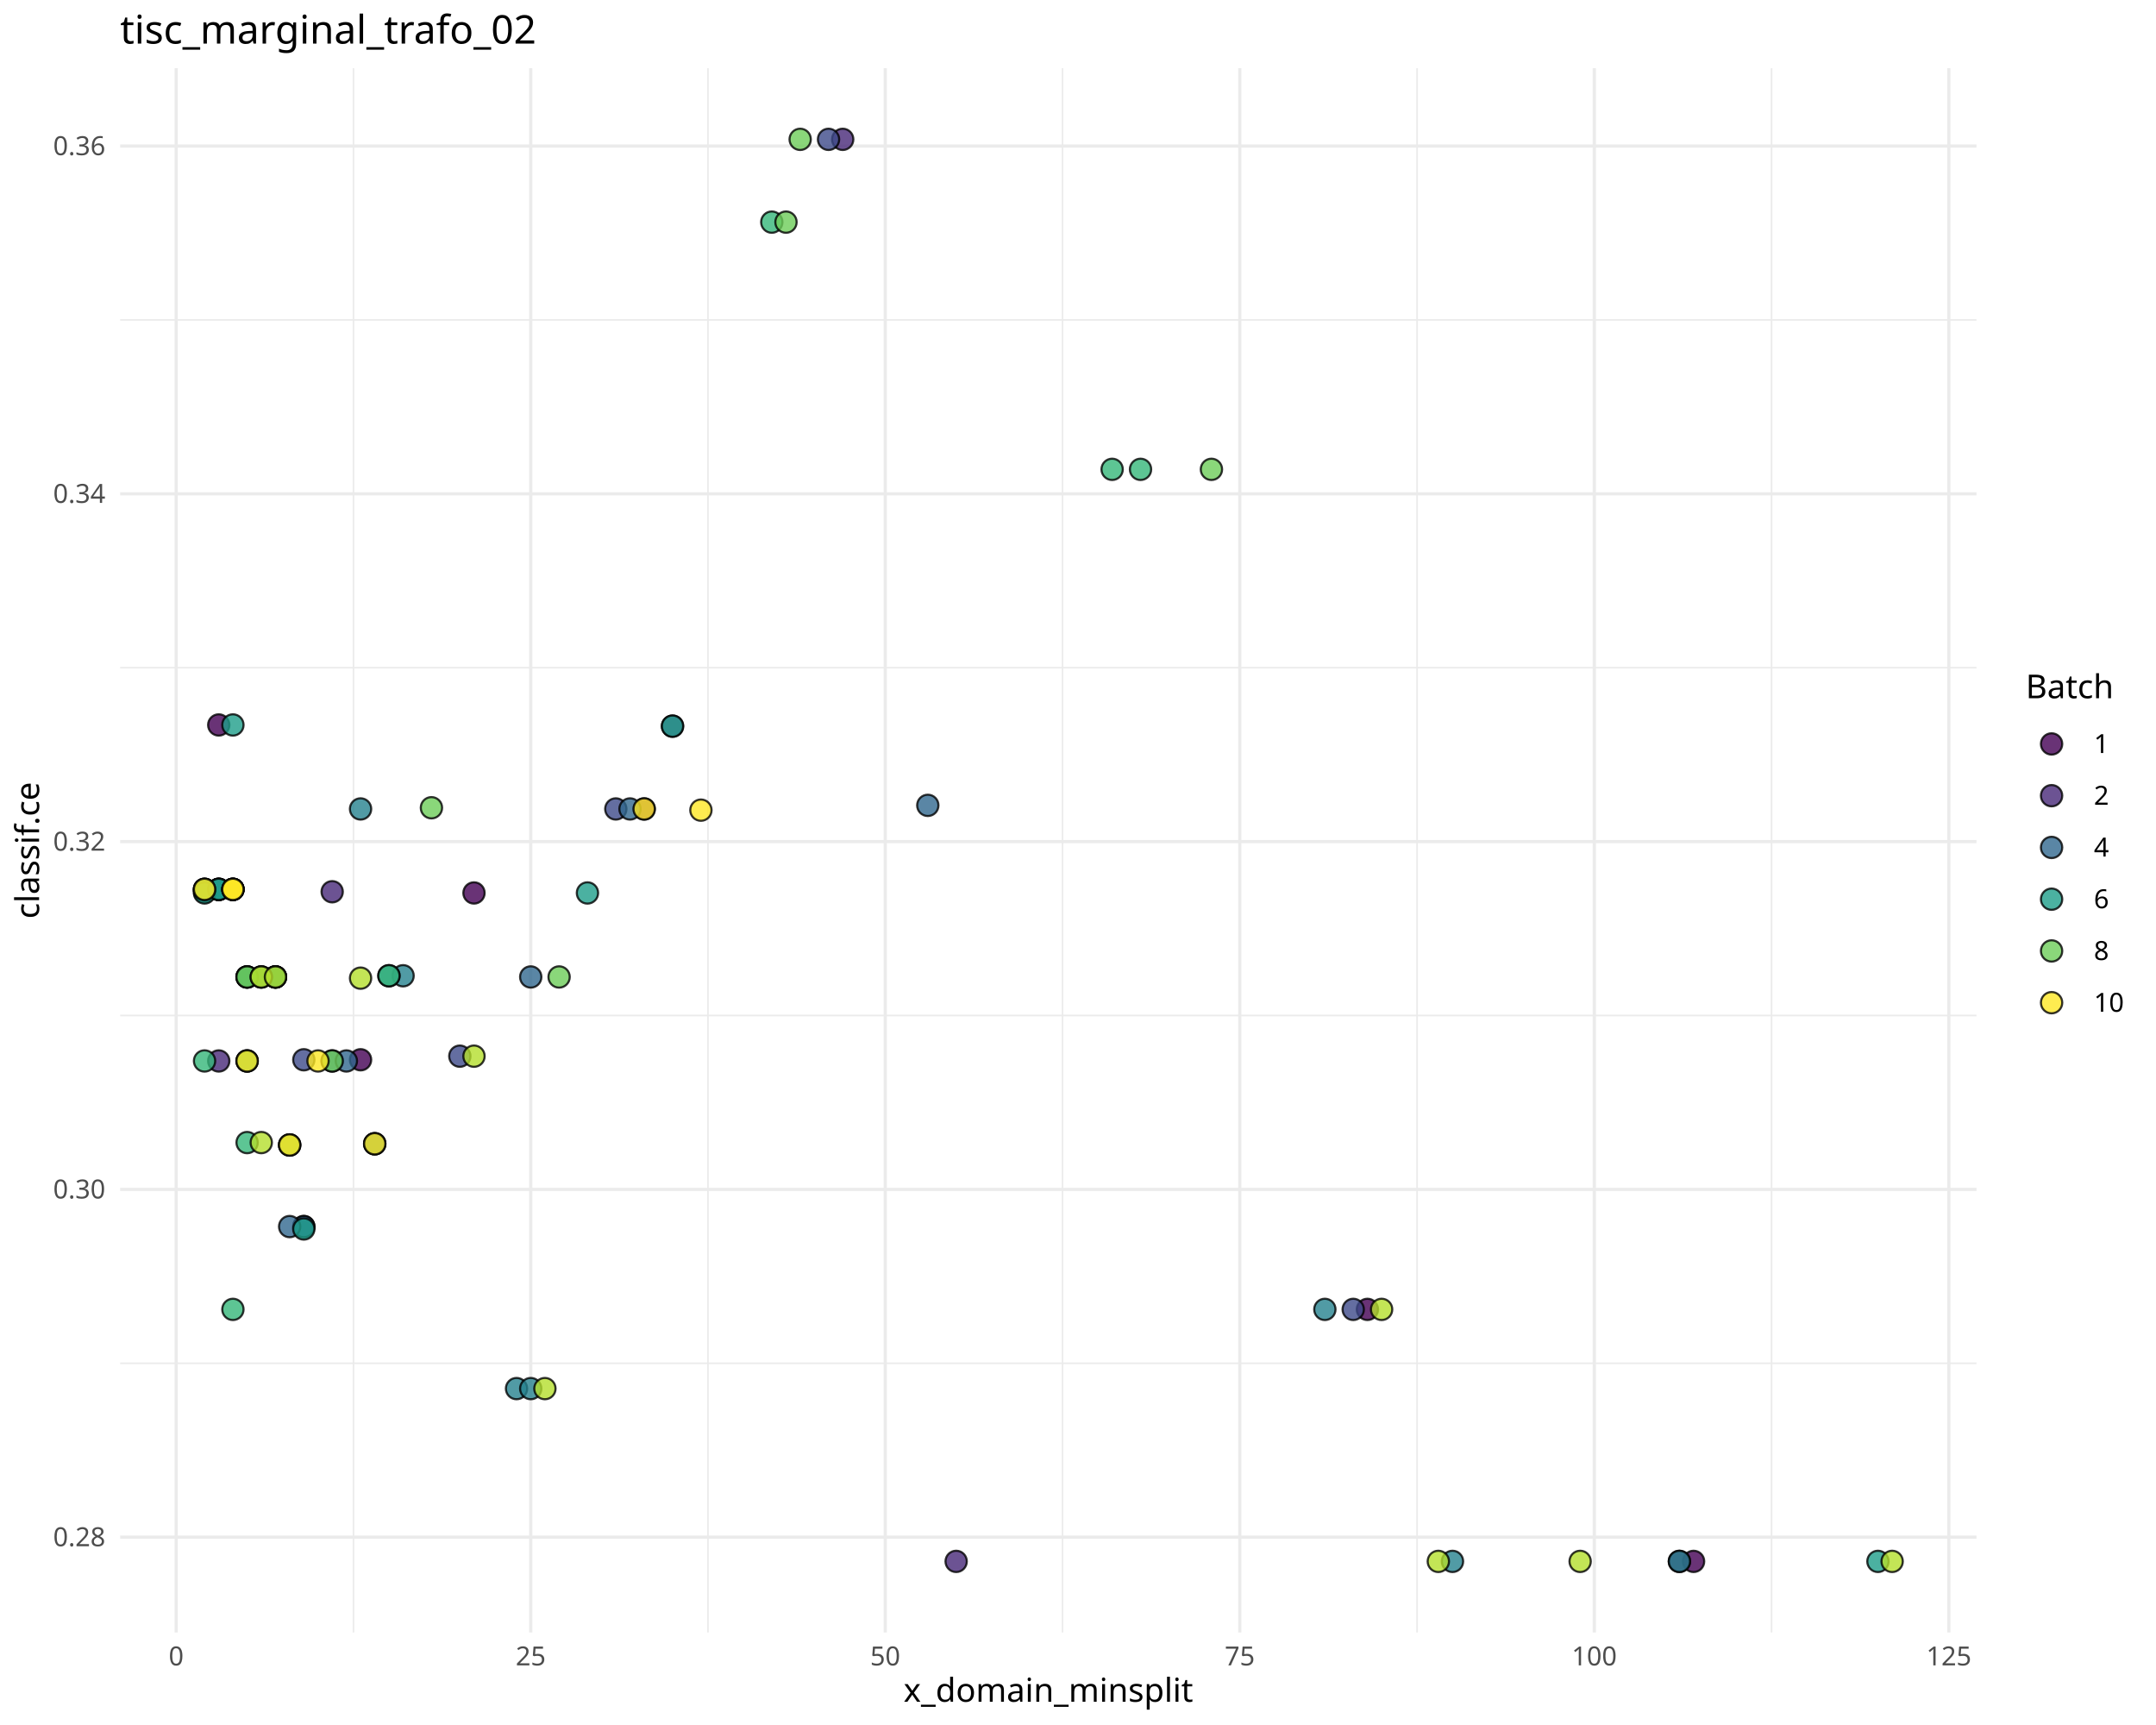
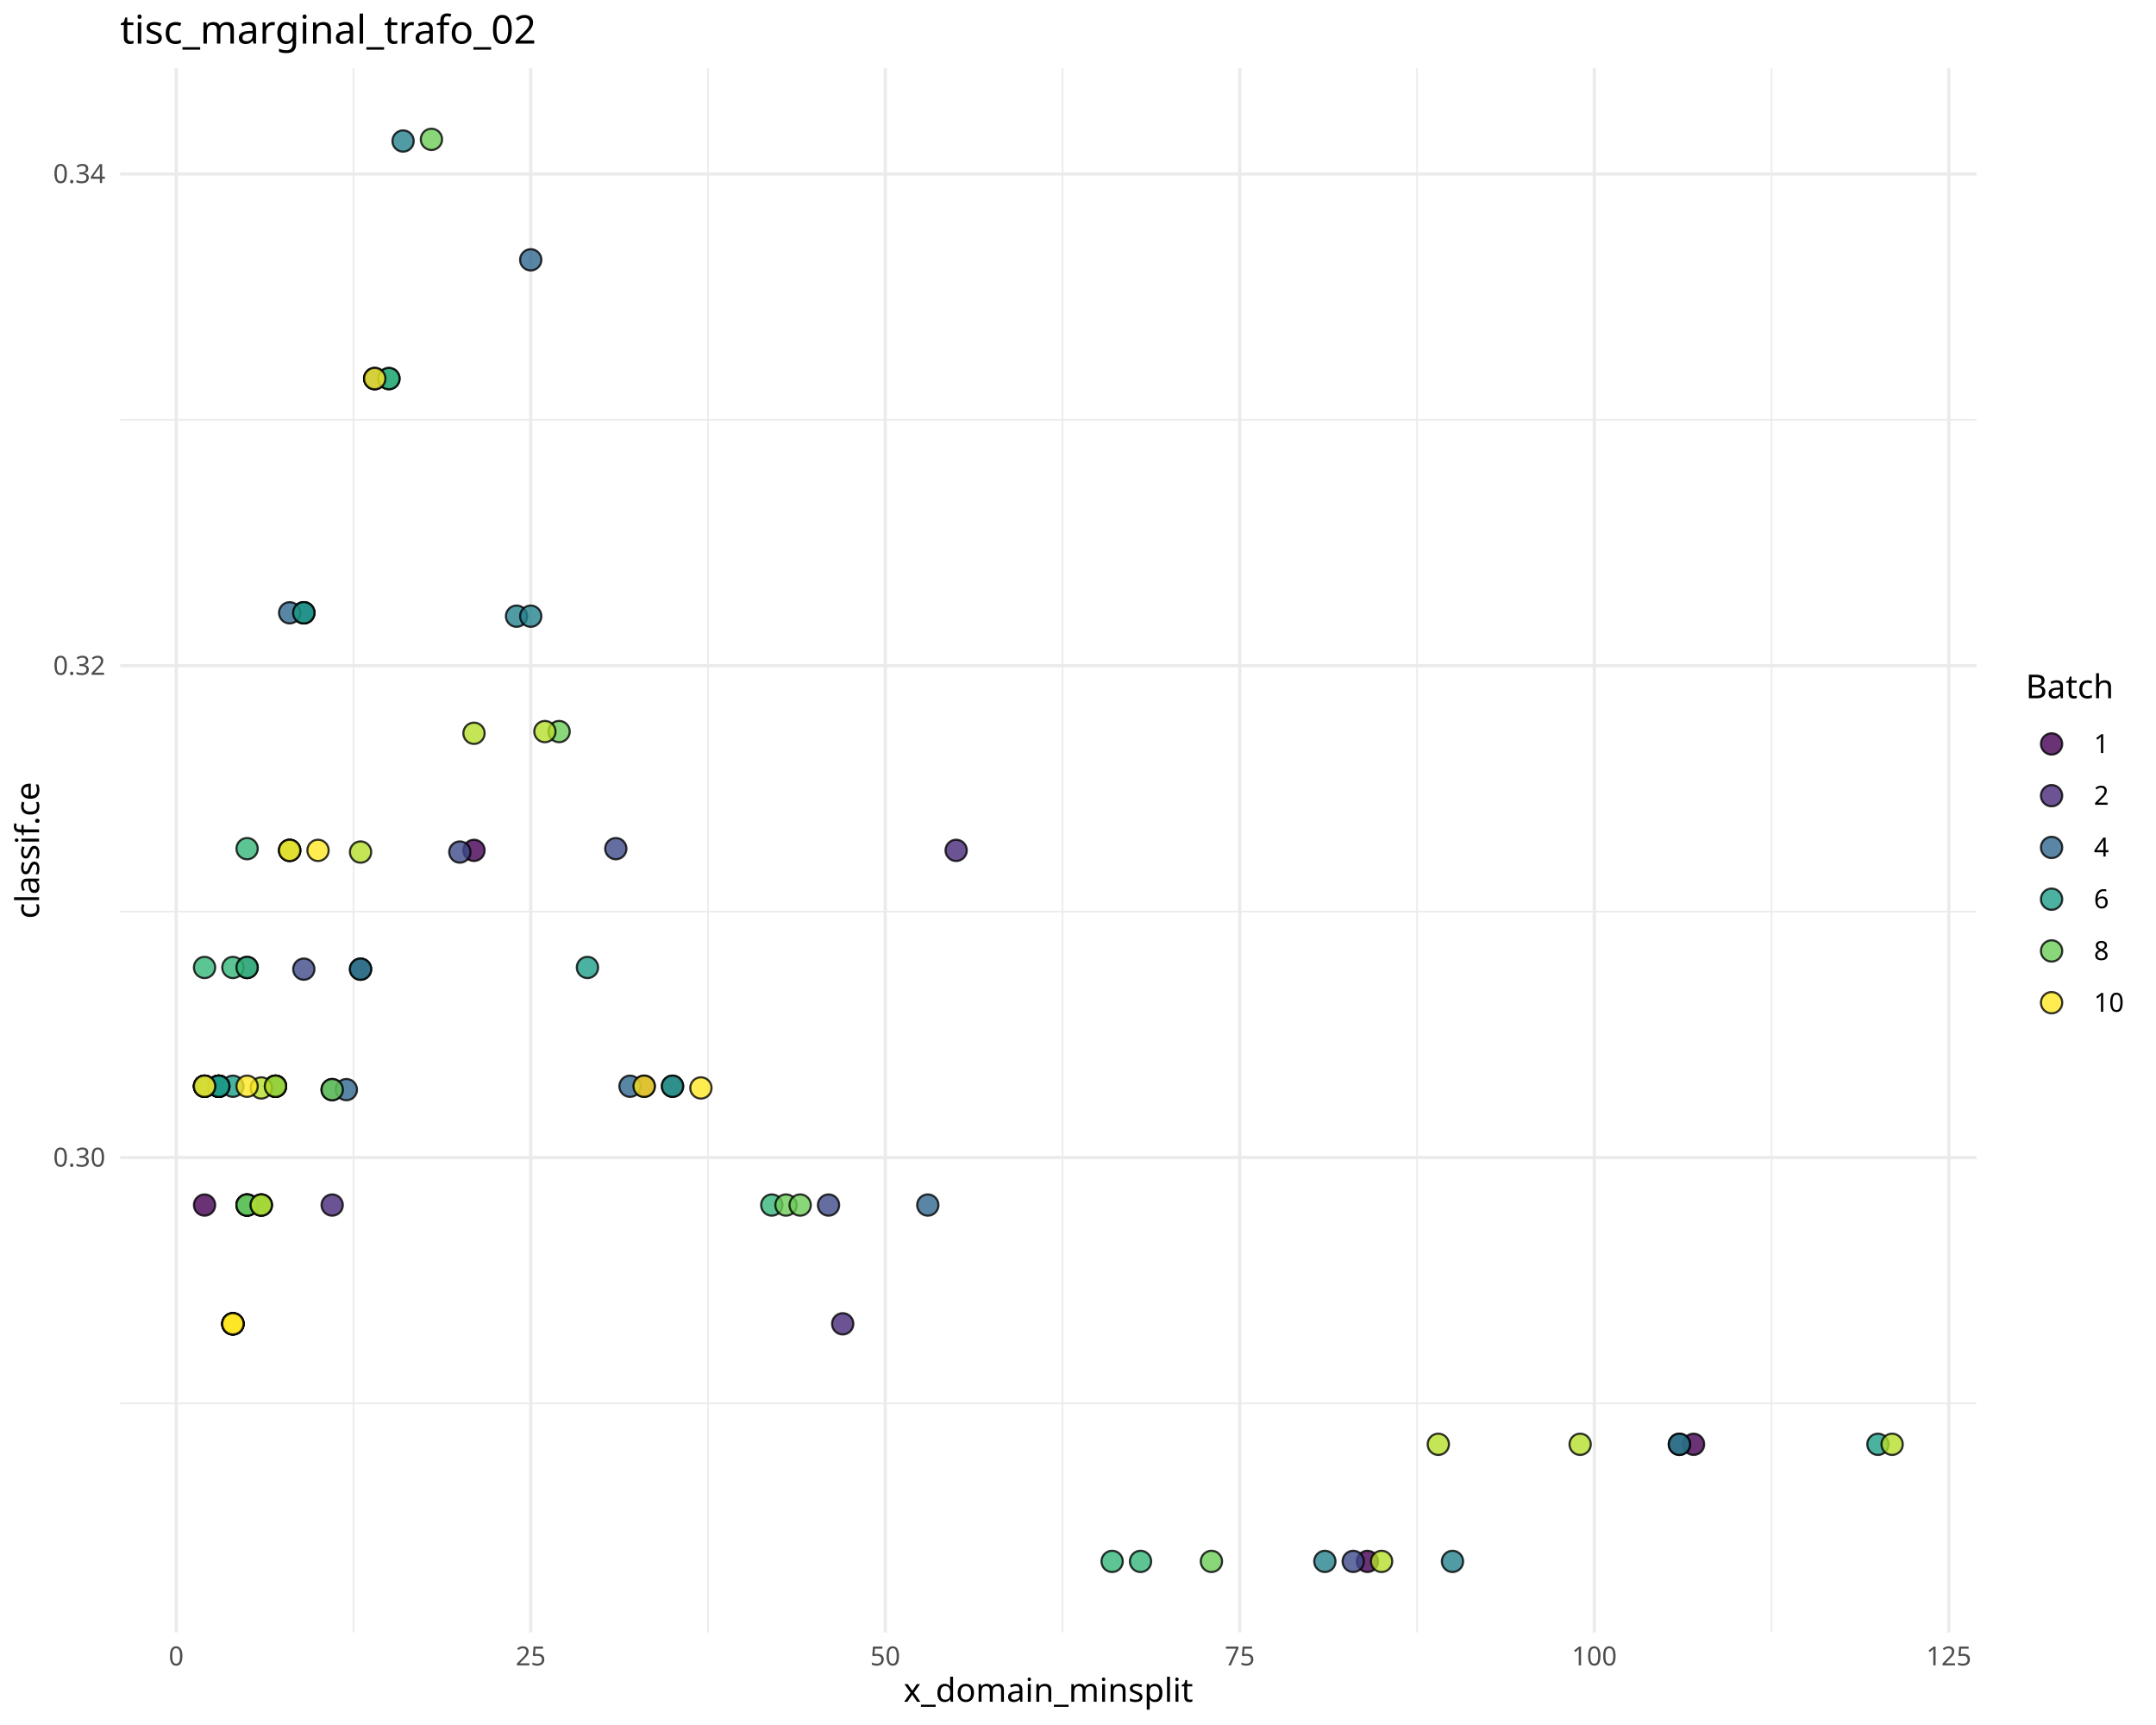
<svg xmlns="http://www.w3.org/2000/svg" class="svglite" data-engine-version="2.0" width="720.00pt" height="576.00pt" viewBox="0 0 720.00 576.00">
  <defs>
    <style type="text/css">
    .svglite line, .svglite polyline, .svglite polygon, .svglite path, .svglite rect, .svglite circle {
      fill: none;
      stroke: #000000;
      stroke-linecap: round;
      stroke-linejoin: round;
      stroke-miterlimit: 10.00;
    }
  </style>
  </defs>
  <rect width="100%" height="100%" style="stroke: none; fill: #FFFFFF;" />
  <defs>
    <clipPath id="cpMC4wMHw3MjAuMDB8MC4wMHw1NzYuMDA=">
      <rect x="0.00" y="0.00" width="720.00" height="576.00" />
    </clipPath>
  </defs>
  <g clip-path="url(#cpMC4wMHw3MjAuMDB8MC4wMHw1NzYuMDA=)">
</g>
  <defs>
    <clipPath id="cpNDAuMTN8NjYwLjA1fDIyLjc4fDU0NS4xMQ==">
      <rect x="40.13" y="22.78" width="619.92" height="522.33" />
    </clipPath>
  </defs>
  <g clip-path="url(#cpNDAuMTN8NjYwLjA1fDIyLjc4fDU0NS4xMQ==)">
-     <polyline points="40.13,455.21 660.05,455.21 " style="stroke-width: 0.53; stroke: #EBEBEB; stroke-linecap: butt;" />
-     <polyline points="40.13,339.09 660.05,339.09 " style="stroke-width: 0.53; stroke: #EBEBEB; stroke-linecap: butt;" />
-     <polyline points="40.13,222.96 660.05,222.96 " style="stroke-width: 0.53; stroke: #EBEBEB; stroke-linecap: butt;" />
-     <polyline points="40.13,106.83 660.05,106.83 " style="stroke-width: 0.53; stroke: #EBEBEB; stroke-linecap: butt;" />
+     <polyline points="40.13,468.62 660.05,468.62 " style="stroke-width: 0.53; stroke: #EBEBEB; stroke-linecap: butt;" />
+     <polyline points="40.13,304.40 660.05,304.40 " style="stroke-width: 0.53; stroke: #EBEBEB; stroke-linecap: butt;" />
+     <polyline points="40.13,140.19 660.05,140.19 " style="stroke-width: 0.53; stroke: #EBEBEB; stroke-linecap: butt;" />
    <polyline points="118.04,545.11 118.04,22.78 " style="stroke-width: 0.53; stroke: #EBEBEB; stroke-linecap: butt;" />
    <polyline points="236.43,545.11 236.43,22.78 " style="stroke-width: 0.53; stroke: #EBEBEB; stroke-linecap: butt;" />
    <polyline points="354.83,545.11 354.83,22.78 " style="stroke-width: 0.53; stroke: #EBEBEB; stroke-linecap: butt;" />
    <polyline points="473.23,545.11 473.23,22.78 " style="stroke-width: 0.53; stroke: #EBEBEB; stroke-linecap: butt;" />
    <polyline points="591.62,545.11 591.62,22.78 " style="stroke-width: 0.53; stroke: #EBEBEB; stroke-linecap: butt;" />
-     <polyline points="40.13,513.28 660.05,513.28 " style="stroke-width: 1.07; stroke: #EBEBEB; stroke-linecap: butt;" />
-     <polyline points="40.13,397.15 660.05,397.15 " style="stroke-width: 1.07; stroke: #EBEBEB; stroke-linecap: butt;" />
-     <polyline points="40.13,281.02 660.05,281.02 " style="stroke-width: 1.07; stroke: #EBEBEB; stroke-linecap: butt;" />
-     <polyline points="40.13,164.90 660.05,164.90 " style="stroke-width: 1.07; stroke: #EBEBEB; stroke-linecap: butt;" />
-     <polyline points="40.13,48.77 660.05,48.77 " style="stroke-width: 1.07; stroke: #EBEBEB; stroke-linecap: butt;" />
+     <polyline points="40.13,386.51 660.05,386.51 " style="stroke-width: 1.07; stroke: #EBEBEB; stroke-linecap: butt;" />
+     <polyline points="40.13,222.30 660.05,222.30 " style="stroke-width: 1.07; stroke: #EBEBEB; stroke-linecap: butt;" />
+     <polyline points="40.13,58.09 660.05,58.09 " style="stroke-width: 1.07; stroke: #EBEBEB; stroke-linecap: butt;" />
    <polyline points="58.84,545.11 58.84,22.78 " style="stroke-width: 1.07; stroke: #EBEBEB; stroke-linecap: butt;" />
    <polyline points="177.24,545.11 177.24,22.78 " style="stroke-width: 1.07; stroke: #EBEBEB; stroke-linecap: butt;" />
    <polyline points="295.63,545.11 295.63,22.78 " style="stroke-width: 1.07; stroke: #EBEBEB; stroke-linecap: butt;" />
    <polyline points="414.03,545.11 414.03,22.78 " style="stroke-width: 1.07; stroke: #EBEBEB; stroke-linecap: butt;" />
    <polyline points="532.42,545.11 532.42,22.78 " style="stroke-width: 1.07; stroke: #EBEBEB; stroke-linecap: butt;" />
    <polyline points="650.82,545.11 650.82,22.78 " style="stroke-width: 1.07; stroke: #EBEBEB; stroke-linecap: butt;" />
-     <circle cx="565.57" cy="521.37" r="3.56" style="stroke-width: 0.71; stroke: #000000; stroke-opacity: 0.80; fill: #440154; fill-opacity: 0.80;" />
-     <circle cx="120.41" cy="353.87" r="3.56" style="stroke-width: 0.71; stroke: #000000; stroke-opacity: 0.80; fill: #440154; fill-opacity: 0.80;" />
-     <circle cx="215.12" cy="270.12" r="3.56" style="stroke-width: 0.71; stroke: #000000; stroke-opacity: 0.80; fill: #440154; fill-opacity: 0.80;" />
-     <circle cx="158.29" cy="298.17" r="3.56" style="stroke-width: 0.71; stroke: #000000; stroke-opacity: 0.80; fill: #440154; fill-opacity: 0.80;" />
-     <circle cx="73.05" cy="242.07" r="3.56" style="stroke-width: 0.71; stroke: #000000; stroke-opacity: 0.80; fill: #440154; fill-opacity: 0.80;" />
-     <circle cx="456.65" cy="437.22" r="3.56" style="stroke-width: 0.71; stroke: #000000; stroke-opacity: 0.80; fill: #440154; fill-opacity: 0.80;" />
-     <circle cx="82.52" cy="326.22" r="3.56" style="stroke-width: 0.71; stroke: #000000; stroke-opacity: 0.80; fill: #440154; fill-opacity: 0.80;" />
-     <circle cx="68.31" cy="297.77" r="3.56" style="stroke-width: 0.71; stroke: #000000; stroke-opacity: 0.80; fill: #440154; fill-opacity: 0.80;" />
-     <circle cx="91.99" cy="326.22" r="3.56" style="stroke-width: 0.71; stroke: #000000; stroke-opacity: 0.80; fill: #440154; fill-opacity: 0.80;" />
-     <circle cx="560.84" cy="521.37" r="3.56" style="stroke-width: 0.71; stroke: #000000; stroke-opacity: 0.80; fill: #440154; fill-opacity: 0.80;" />
-     <circle cx="224.59" cy="242.47" r="3.56" style="stroke-width: 0.71; stroke: #000000; stroke-opacity: 0.80; fill: #482878; fill-opacity: 0.80;" />
-     <circle cx="319.31" cy="521.37" r="3.56" style="stroke-width: 0.71; stroke: #000000; stroke-opacity: 0.80; fill: #482878; fill-opacity: 0.80;" />
-     <circle cx="68.31" cy="296.97" r="3.56" style="stroke-width: 0.71; stroke: #000000; stroke-opacity: 0.80; fill: #482878; fill-opacity: 0.80;" />
-     <circle cx="125.14" cy="381.92" r="3.56" style="stroke-width: 0.71; stroke: #000000; stroke-opacity: 0.80; fill: #482878; fill-opacity: 0.80;" />
-     <circle cx="281.42" cy="46.53" r="3.56" style="stroke-width: 0.71; stroke: #000000; stroke-opacity: 0.80; fill: #482878; fill-opacity: 0.80;" />
-     <circle cx="77.78" cy="296.97" r="3.56" style="stroke-width: 0.71; stroke: #000000; stroke-opacity: 0.80; fill: #482878; fill-opacity: 0.80;" />
-     <circle cx="91.99" cy="326.22" r="3.56" style="stroke-width: 0.71; stroke: #000000; stroke-opacity: 0.80; fill: #482878; fill-opacity: 0.80;" />
-     <circle cx="82.52" cy="326.22" r="3.56" style="stroke-width: 0.71; stroke: #000000; stroke-opacity: 0.80; fill: #482878; fill-opacity: 0.80;" />
-     <circle cx="73.05" cy="354.27" r="3.56" style="stroke-width: 0.71; stroke: #000000; stroke-opacity: 0.80; fill: #482878; fill-opacity: 0.80;" />
-     <circle cx="110.93" cy="297.77" r="3.56" style="stroke-width: 0.71; stroke: #000000; stroke-opacity: 0.80; fill: #482878; fill-opacity: 0.80;" />
-     <circle cx="153.56" cy="352.67" r="3.56" style="stroke-width: 0.71; stroke: #000000; stroke-opacity: 0.80; fill: #3E4A89; fill-opacity: 0.80;" />
-     <circle cx="77.78" cy="296.97" r="3.56" style="stroke-width: 0.71; stroke: #000000; stroke-opacity: 0.80; fill: #3E4A89; fill-opacity: 0.80;" />
-     <circle cx="73.05" cy="296.97" r="3.56" style="stroke-width: 0.71; stroke: #000000; stroke-opacity: 0.80; fill: #3E4A89; fill-opacity: 0.80;" />
-     <circle cx="276.69" cy="46.53" r="3.56" style="stroke-width: 0.71; stroke: #000000; stroke-opacity: 0.80; fill: #3E4A89; fill-opacity: 0.80;" />
-     <circle cx="451.91" cy="437.22" r="3.56" style="stroke-width: 0.71; stroke: #000000; stroke-opacity: 0.80; fill: #3E4A89; fill-opacity: 0.80;" />
-     <circle cx="101.46" cy="353.87" r="3.56" style="stroke-width: 0.71; stroke: #000000; stroke-opacity: 0.80; fill: #3E4A89; fill-opacity: 0.80;" />
-     <circle cx="205.65" cy="270.12" r="3.56" style="stroke-width: 0.71; stroke: #000000; stroke-opacity: 0.80; fill: #3E4A89; fill-opacity: 0.80;" />
-     <circle cx="68.31" cy="296.97" r="3.56" style="stroke-width: 0.71; stroke: #000000; stroke-opacity: 0.80; fill: #3E4A89; fill-opacity: 0.80;" />
-     <circle cx="101.46" cy="409.57" r="3.56" style="stroke-width: 0.71; stroke: #000000; stroke-opacity: 0.80; fill: #3E4A89; fill-opacity: 0.80;" />
-     <circle cx="87.25" cy="326.22" r="3.56" style="stroke-width: 0.71; stroke: #000000; stroke-opacity: 0.80; fill: #3E4A89; fill-opacity: 0.80;" />
-     <circle cx="101.46" cy="409.57" r="3.56" style="stroke-width: 0.71; stroke: #000000; stroke-opacity: 0.80; fill: #31688E; fill-opacity: 0.80;" />
-     <circle cx="177.24" cy="326.22" r="3.56" style="stroke-width: 0.71; stroke: #000000; stroke-opacity: 0.80; fill: #31688E; fill-opacity: 0.80;" />
-     <circle cx="96.73" cy="409.57" r="3.56" style="stroke-width: 0.71; stroke: #000000; stroke-opacity: 0.80; fill: #31688E; fill-opacity: 0.80;" />
-     <circle cx="73.05" cy="296.97" r="3.56" style="stroke-width: 0.71; stroke: #000000; stroke-opacity: 0.80; fill: #31688E; fill-opacity: 0.80;" />
-     <circle cx="82.52" cy="354.27" r="3.56" style="stroke-width: 0.71; stroke: #000000; stroke-opacity: 0.80; fill: #31688E; fill-opacity: 0.80;" />
-     <circle cx="210.39" cy="270.12" r="3.56" style="stroke-width: 0.71; stroke: #000000; stroke-opacity: 0.80; fill: #31688E; fill-opacity: 0.80;" />
-     <circle cx="110.93" cy="354.27" r="3.56" style="stroke-width: 0.71; stroke: #000000; stroke-opacity: 0.80; fill: #31688E; fill-opacity: 0.80;" />
-     <circle cx="309.84" cy="268.92" r="3.56" style="stroke-width: 0.71; stroke: #000000; stroke-opacity: 0.80; fill: #31688E; fill-opacity: 0.80;" />
-     <circle cx="73.05" cy="296.97" r="3.56" style="stroke-width: 0.71; stroke: #000000; stroke-opacity: 0.80; fill: #31688E; fill-opacity: 0.80;" />
-     <circle cx="115.67" cy="354.27" r="3.56" style="stroke-width: 0.71; stroke: #000000; stroke-opacity: 0.80; fill: #31688E; fill-opacity: 0.80;" />
-     <circle cx="120.41" cy="270.12" r="3.56" style="stroke-width: 0.71; stroke: #000000; stroke-opacity: 0.80; fill: #26828E; fill-opacity: 0.80;" />
-     <circle cx="134.61" cy="325.82" r="3.56" style="stroke-width: 0.71; stroke: #000000; stroke-opacity: 0.80; fill: #26828E; fill-opacity: 0.80;" />
-     <circle cx="172.50" cy="463.67" r="3.56" style="stroke-width: 0.71; stroke: #000000; stroke-opacity: 0.80; fill: #26828E; fill-opacity: 0.80;" />
-     <circle cx="96.73" cy="382.32" r="3.56" style="stroke-width: 0.71; stroke: #000000; stroke-opacity: 0.80; fill: #26828E; fill-opacity: 0.80;" />
-     <circle cx="129.88" cy="325.82" r="3.56" style="stroke-width: 0.71; stroke: #000000; stroke-opacity: 0.80; fill: #26828E; fill-opacity: 0.80;" />
-     <circle cx="560.84" cy="521.37" r="3.56" style="stroke-width: 0.71; stroke: #000000; stroke-opacity: 0.80; fill: #26828E; fill-opacity: 0.80;" />
-     <circle cx="125.14" cy="381.92" r="3.56" style="stroke-width: 0.71; stroke: #000000; stroke-opacity: 0.80; fill: #26828E; fill-opacity: 0.80;" />
-     <circle cx="442.44" cy="437.22" r="3.56" style="stroke-width: 0.71; stroke: #000000; stroke-opacity: 0.80; fill: #26828E; fill-opacity: 0.80;" />
+     <circle cx="565.57" cy="482.27" r="3.56" style="stroke-width: 0.71; stroke: #000000; stroke-opacity: 0.80; fill: #440154; fill-opacity: 0.80;" />
+     <circle cx="120.41" cy="323.61" r="3.56" style="stroke-width: 0.71; stroke: #000000; stroke-opacity: 0.80; fill: #440154; fill-opacity: 0.80;" />
+     <circle cx="215.12" cy="362.71" r="3.56" style="stroke-width: 0.71; stroke: #000000; stroke-opacity: 0.80; fill: #440154; fill-opacity: 0.80;" />
+     <circle cx="158.29" cy="283.95" r="3.56" style="stroke-width: 0.71; stroke: #000000; stroke-opacity: 0.80; fill: #440154; fill-opacity: 0.80;" />
+     <circle cx="73.05" cy="362.71" r="3.56" style="stroke-width: 0.71; stroke: #000000; stroke-opacity: 0.80; fill: #440154; fill-opacity: 0.80;" />
+     <circle cx="456.65" cy="521.37" r="3.56" style="stroke-width: 0.71; stroke: #000000; stroke-opacity: 0.80; fill: #440154; fill-opacity: 0.80;" />
+     <circle cx="82.52" cy="402.38" r="3.56" style="stroke-width: 0.71; stroke: #000000; stroke-opacity: 0.80; fill: #440154; fill-opacity: 0.80;" />
+     <circle cx="68.31" cy="402.38" r="3.56" style="stroke-width: 0.71; stroke: #000000; stroke-opacity: 0.80; fill: #440154; fill-opacity: 0.80;" />
+     <circle cx="91.99" cy="362.71" r="3.56" style="stroke-width: 0.71; stroke: #000000; stroke-opacity: 0.80; fill: #440154; fill-opacity: 0.80;" />
+     <circle cx="560.84" cy="482.27" r="3.56" style="stroke-width: 0.71; stroke: #000000; stroke-opacity: 0.80; fill: #440154; fill-opacity: 0.80;" />
+     <circle cx="224.59" cy="362.71" r="3.56" style="stroke-width: 0.71; stroke: #000000; stroke-opacity: 0.80; fill: #482878; fill-opacity: 0.80;" />
+     <circle cx="319.31" cy="283.95" r="3.56" style="stroke-width: 0.71; stroke: #000000; stroke-opacity: 0.80; fill: #482878; fill-opacity: 0.80;" />
+     <circle cx="68.31" cy="362.71" r="3.56" style="stroke-width: 0.71; stroke: #000000; stroke-opacity: 0.80; fill: #482878; fill-opacity: 0.80;" />
+     <circle cx="125.14" cy="126.42" r="3.56" style="stroke-width: 0.71; stroke: #000000; stroke-opacity: 0.80; fill: #482878; fill-opacity: 0.80;" />
+     <circle cx="281.42" cy="442.04" r="3.56" style="stroke-width: 0.71; stroke: #000000; stroke-opacity: 0.80; fill: #482878; fill-opacity: 0.80;" />
+     <circle cx="77.78" cy="442.04" r="3.56" style="stroke-width: 0.71; stroke: #000000; stroke-opacity: 0.80; fill: #482878; fill-opacity: 0.80;" />
+     <circle cx="91.99" cy="362.71" r="3.56" style="stroke-width: 0.71; stroke: #000000; stroke-opacity: 0.80; fill: #482878; fill-opacity: 0.80;" />
+     <circle cx="82.52" cy="402.38" r="3.56" style="stroke-width: 0.71; stroke: #000000; stroke-opacity: 0.80; fill: #482878; fill-opacity: 0.80;" />
+     <circle cx="73.05" cy="362.71" r="3.56" style="stroke-width: 0.71; stroke: #000000; stroke-opacity: 0.80; fill: #482878; fill-opacity: 0.80;" />
+     <circle cx="110.93" cy="402.38" r="3.56" style="stroke-width: 0.71; stroke: #000000; stroke-opacity: 0.80; fill: #482878; fill-opacity: 0.80;" />
+     <circle cx="153.56" cy="284.51" r="3.56" style="stroke-width: 0.71; stroke: #000000; stroke-opacity: 0.80; fill: #3E4A89; fill-opacity: 0.80;" />
+     <circle cx="77.78" cy="442.04" r="3.56" style="stroke-width: 0.71; stroke: #000000; stroke-opacity: 0.80; fill: #3E4A89; fill-opacity: 0.80;" />
+     <circle cx="73.05" cy="362.71" r="3.56" style="stroke-width: 0.71; stroke: #000000; stroke-opacity: 0.80; fill: #3E4A89; fill-opacity: 0.80;" />
+     <circle cx="276.69" cy="402.38" r="3.56" style="stroke-width: 0.71; stroke: #000000; stroke-opacity: 0.80; fill: #3E4A89; fill-opacity: 0.80;" />
+     <circle cx="451.91" cy="521.37" r="3.56" style="stroke-width: 0.71; stroke: #000000; stroke-opacity: 0.80; fill: #3E4A89; fill-opacity: 0.80;" />
+     <circle cx="101.46" cy="323.61" r="3.56" style="stroke-width: 0.71; stroke: #000000; stroke-opacity: 0.80; fill: #3E4A89; fill-opacity: 0.80;" />
+     <circle cx="205.65" cy="283.38" r="3.56" style="stroke-width: 0.71; stroke: #000000; stroke-opacity: 0.80; fill: #3E4A89; fill-opacity: 0.80;" />
+     <circle cx="68.31" cy="362.71" r="3.56" style="stroke-width: 0.71; stroke: #000000; stroke-opacity: 0.80; fill: #3E4A89; fill-opacity: 0.80;" />
+     <circle cx="101.46" cy="204.62" r="3.56" style="stroke-width: 0.71; stroke: #000000; stroke-opacity: 0.80; fill: #3E4A89; fill-opacity: 0.80;" />
+     <circle cx="87.25" cy="402.38" r="3.56" style="stroke-width: 0.71; stroke: #000000; stroke-opacity: 0.80; fill: #3E4A89; fill-opacity: 0.80;" />
+     <circle cx="101.46" cy="204.62" r="3.56" style="stroke-width: 0.71; stroke: #000000; stroke-opacity: 0.80; fill: #31688E; fill-opacity: 0.80;" />
+     <circle cx="177.24" cy="86.76" r="3.56" style="stroke-width: 0.71; stroke: #000000; stroke-opacity: 0.80; fill: #31688E; fill-opacity: 0.80;" />
+     <circle cx="96.73" cy="204.62" r="3.56" style="stroke-width: 0.71; stroke: #000000; stroke-opacity: 0.80; fill: #31688E; fill-opacity: 0.80;" />
+     <circle cx="73.05" cy="362.71" r="3.56" style="stroke-width: 0.71; stroke: #000000; stroke-opacity: 0.80; fill: #31688E; fill-opacity: 0.80;" />
+     <circle cx="82.52" cy="323.05" r="3.56" style="stroke-width: 0.71; stroke: #000000; stroke-opacity: 0.80; fill: #31688E; fill-opacity: 0.80;" />
+     <circle cx="210.39" cy="362.71" r="3.56" style="stroke-width: 0.71; stroke: #000000; stroke-opacity: 0.80; fill: #31688E; fill-opacity: 0.80;" />
+     <circle cx="110.93" cy="363.84" r="3.56" style="stroke-width: 0.71; stroke: #000000; stroke-opacity: 0.80; fill: #31688E; fill-opacity: 0.80;" />
+     <circle cx="309.84" cy="402.38" r="3.56" style="stroke-width: 0.71; stroke: #000000; stroke-opacity: 0.80; fill: #31688E; fill-opacity: 0.80;" />
+     <circle cx="73.05" cy="362.71" r="3.56" style="stroke-width: 0.71; stroke: #000000; stroke-opacity: 0.80; fill: #31688E; fill-opacity: 0.80;" />
+     <circle cx="115.67" cy="363.84" r="3.56" style="stroke-width: 0.71; stroke: #000000; stroke-opacity: 0.80; fill: #31688E; fill-opacity: 0.80;" />
+     <circle cx="120.41" cy="323.61" r="3.56" style="stroke-width: 0.71; stroke: #000000; stroke-opacity: 0.80; fill: #26828E; fill-opacity: 0.80;" />
+     <circle cx="134.61" cy="47.09" r="3.56" style="stroke-width: 0.71; stroke: #000000; stroke-opacity: 0.80; fill: #26828E; fill-opacity: 0.80;" />
+     <circle cx="172.50" cy="205.75" r="3.56" style="stroke-width: 0.71; stroke: #000000; stroke-opacity: 0.80; fill: #26828E; fill-opacity: 0.80;" />
+     <circle cx="96.73" cy="283.95" r="3.56" style="stroke-width: 0.71; stroke: #000000; stroke-opacity: 0.80; fill: #26828E; fill-opacity: 0.80;" />
+     <circle cx="129.88" cy="126.42" r="3.56" style="stroke-width: 0.71; stroke: #000000; stroke-opacity: 0.80; fill: #26828E; fill-opacity: 0.80;" />
+     <circle cx="560.84" cy="482.27" r="3.56" style="stroke-width: 0.71; stroke: #000000; stroke-opacity: 0.80; fill: #26828E; fill-opacity: 0.80;" />
+     <circle cx="125.14" cy="126.42" r="3.56" style="stroke-width: 0.71; stroke: #000000; stroke-opacity: 0.80; fill: #26828E; fill-opacity: 0.80;" />
+     <circle cx="442.44" cy="521.37" r="3.56" style="stroke-width: 0.71; stroke: #000000; stroke-opacity: 0.80; fill: #26828E; fill-opacity: 0.80;" />
    <circle cx="485.06" cy="521.37" r="3.56" style="stroke-width: 0.71; stroke: #000000; stroke-opacity: 0.80; fill: #26828E; fill-opacity: 0.80;" />
-     <circle cx="177.24" cy="463.67" r="3.56" style="stroke-width: 0.71; stroke: #000000; stroke-opacity: 0.80; fill: #26828E; fill-opacity: 0.80;" />
-     <circle cx="196.18" cy="298.17" r="3.56" style="stroke-width: 0.71; stroke: #000000; stroke-opacity: 0.80; fill: #1F9E89; fill-opacity: 0.80;" />
-     <circle cx="91.99" cy="326.22" r="3.56" style="stroke-width: 0.71; stroke: #000000; stroke-opacity: 0.80; fill: #1F9E89; fill-opacity: 0.80;" />
-     <circle cx="91.99" cy="326.22" r="3.56" style="stroke-width: 0.71; stroke: #000000; stroke-opacity: 0.80; fill: #1F9E89; fill-opacity: 0.80;" />
-     <circle cx="77.78" cy="242.07" r="3.56" style="stroke-width: 0.71; stroke: #000000; stroke-opacity: 0.80; fill: #1F9E89; fill-opacity: 0.80;" />
-     <circle cx="101.46" cy="410.37" r="3.56" style="stroke-width: 0.71; stroke: #000000; stroke-opacity: 0.80; fill: #1F9E89; fill-opacity: 0.80;" />
-     <circle cx="627.14" cy="521.37" r="3.56" style="stroke-width: 0.71; stroke: #000000; stroke-opacity: 0.80; fill: #1F9E89; fill-opacity: 0.80;" />
-     <circle cx="73.05" cy="296.97" r="3.56" style="stroke-width: 0.71; stroke: #000000; stroke-opacity: 0.80; fill: #1F9E89; fill-opacity: 0.80;" />
-     <circle cx="68.31" cy="298.17" r="3.56" style="stroke-width: 0.71; stroke: #000000; stroke-opacity: 0.80; fill: #1F9E89; fill-opacity: 0.80;" />
-     <circle cx="73.05" cy="296.97" r="3.56" style="stroke-width: 0.71; stroke: #000000; stroke-opacity: 0.80; fill: #1F9E89; fill-opacity: 0.80;" />
-     <circle cx="224.59" cy="242.47" r="3.56" style="stroke-width: 0.71; stroke: #000000; stroke-opacity: 0.80; fill: #1F9E89; fill-opacity: 0.80;" />
-     <circle cx="68.31" cy="296.97" r="3.56" style="stroke-width: 0.71; stroke: #000000; stroke-opacity: 0.80; fill: #35B779; fill-opacity: 0.80;" />
-     <circle cx="77.78" cy="437.22" r="3.56" style="stroke-width: 0.71; stroke: #000000; stroke-opacity: 0.80; fill: #35B779; fill-opacity: 0.80;" />
-     <circle cx="371.40" cy="156.72" r="3.56" style="stroke-width: 0.71; stroke: #000000; stroke-opacity: 0.80; fill: #35B779; fill-opacity: 0.80;" />
-     <circle cx="82.52" cy="326.22" r="3.56" style="stroke-width: 0.71; stroke: #000000; stroke-opacity: 0.80; fill: #35B779; fill-opacity: 0.80;" />
-     <circle cx="82.52" cy="381.52" r="3.56" style="stroke-width: 0.71; stroke: #000000; stroke-opacity: 0.80; fill: #35B779; fill-opacity: 0.80;" />
-     <circle cx="68.31" cy="354.27" r="3.56" style="stroke-width: 0.71; stroke: #000000; stroke-opacity: 0.80; fill: #35B779; fill-opacity: 0.80;" />
-     <circle cx="82.52" cy="354.27" r="3.56" style="stroke-width: 0.71; stroke: #000000; stroke-opacity: 0.80; fill: #35B779; fill-opacity: 0.80;" />
-     <circle cx="257.74" cy="74.17" r="3.56" style="stroke-width: 0.71; stroke: #000000; stroke-opacity: 0.80; fill: #35B779; fill-opacity: 0.80;" />
-     <circle cx="380.88" cy="156.72" r="3.56" style="stroke-width: 0.71; stroke: #000000; stroke-opacity: 0.80; fill: #35B779; fill-opacity: 0.80;" />
-     <circle cx="129.88" cy="325.82" r="3.56" style="stroke-width: 0.71; stroke: #000000; stroke-opacity: 0.80; fill: #35B779; fill-opacity: 0.80;" />
-     <circle cx="96.73" cy="382.32" r="3.56" style="stroke-width: 0.71; stroke: #000000; stroke-opacity: 0.80; fill: #6DCD59; fill-opacity: 0.80;" />
-     <circle cx="144.08" cy="269.72" r="3.56" style="stroke-width: 0.71; stroke: #000000; stroke-opacity: 0.80; fill: #6DCD59; fill-opacity: 0.80;" />
-     <circle cx="262.48" cy="74.17" r="3.56" style="stroke-width: 0.71; stroke: #000000; stroke-opacity: 0.80; fill: #6DCD59; fill-opacity: 0.80;" />
-     <circle cx="82.52" cy="326.22" r="3.56" style="stroke-width: 0.71; stroke: #000000; stroke-opacity: 0.80; fill: #6DCD59; fill-opacity: 0.80;" />
-     <circle cx="110.93" cy="354.27" r="3.56" style="stroke-width: 0.71; stroke: #000000; stroke-opacity: 0.80; fill: #6DCD59; fill-opacity: 0.80;" />
-     <circle cx="87.25" cy="326.22" r="3.56" style="stroke-width: 0.71; stroke: #000000; stroke-opacity: 0.80; fill: #6DCD59; fill-opacity: 0.80;" />
-     <circle cx="186.71" cy="326.22" r="3.56" style="stroke-width: 0.71; stroke: #000000; stroke-opacity: 0.80; fill: #6DCD59; fill-opacity: 0.80;" />
-     <circle cx="77.78" cy="296.97" r="3.56" style="stroke-width: 0.71; stroke: #000000; stroke-opacity: 0.80; fill: #6DCD59; fill-opacity: 0.80;" />
-     <circle cx="404.56" cy="156.72" r="3.56" style="stroke-width: 0.71; stroke: #000000; stroke-opacity: 0.80; fill: #6DCD59; fill-opacity: 0.80;" />
-     <circle cx="267.22" cy="46.53" r="3.56" style="stroke-width: 0.71; stroke: #000000; stroke-opacity: 0.80; fill: #6DCD59; fill-opacity: 0.80;" />
-     <circle cx="87.25" cy="326.22" r="3.56" style="stroke-width: 0.71; stroke: #000000; stroke-opacity: 0.80; fill: #B4DE2C; fill-opacity: 0.80;" />
-     <circle cx="158.29" cy="352.67" r="3.56" style="stroke-width: 0.71; stroke: #000000; stroke-opacity: 0.80; fill: #B4DE2C; fill-opacity: 0.80;" />
-     <circle cx="480.33" cy="521.37" r="3.56" style="stroke-width: 0.71; stroke: #000000; stroke-opacity: 0.80; fill: #B4DE2C; fill-opacity: 0.80;" />
-     <circle cx="461.39" cy="437.22" r="3.56" style="stroke-width: 0.71; stroke: #000000; stroke-opacity: 0.80; fill: #B4DE2C; fill-opacity: 0.80;" />
-     <circle cx="87.25" cy="381.52" r="3.56" style="stroke-width: 0.71; stroke: #000000; stroke-opacity: 0.80; fill: #B4DE2C; fill-opacity: 0.80;" />
-     <circle cx="91.99" cy="326.22" r="3.56" style="stroke-width: 0.71; stroke: #000000; stroke-opacity: 0.80; fill: #B4DE2C; fill-opacity: 0.80;" />
-     <circle cx="631.88" cy="521.37" r="3.56" style="stroke-width: 0.71; stroke: #000000; stroke-opacity: 0.80; fill: #B4DE2C; fill-opacity: 0.80;" />
-     <circle cx="181.97" cy="463.67" r="3.56" style="stroke-width: 0.71; stroke: #000000; stroke-opacity: 0.80; fill: #B4DE2C; fill-opacity: 0.80;" />
-     <circle cx="527.69" cy="521.37" r="3.56" style="stroke-width: 0.71; stroke: #000000; stroke-opacity: 0.80; fill: #B4DE2C; fill-opacity: 0.80;" />
-     <circle cx="120.41" cy="326.62" r="3.56" style="stroke-width: 0.71; stroke: #000000; stroke-opacity: 0.80; fill: #B4DE2C; fill-opacity: 0.80;" />
-     <circle cx="77.78" cy="296.97" r="3.56" style="stroke-width: 0.71; stroke: #000000; stroke-opacity: 0.80; fill: #FDE725; fill-opacity: 0.80;" />
-     <circle cx="77.78" cy="296.97" r="3.56" style="stroke-width: 0.71; stroke: #000000; stroke-opacity: 0.80; fill: #FDE725; fill-opacity: 0.80;" />
-     <circle cx="125.14" cy="381.92" r="3.56" style="stroke-width: 0.71; stroke: #000000; stroke-opacity: 0.80; fill: #FDE725; fill-opacity: 0.80;" />
-     <circle cx="82.52" cy="354.27" r="3.56" style="stroke-width: 0.71; stroke: #000000; stroke-opacity: 0.80; fill: #FDE725; fill-opacity: 0.80;" />
-     <circle cx="77.78" cy="296.97" r="3.56" style="stroke-width: 0.71; stroke: #000000; stroke-opacity: 0.80; fill: #FDE725; fill-opacity: 0.80;" />
-     <circle cx="215.12" cy="270.12" r="3.56" style="stroke-width: 0.71; stroke: #000000; stroke-opacity: 0.80; fill: #FDE725; fill-opacity: 0.80;" />
-     <circle cx="68.31" cy="296.97" r="3.56" style="stroke-width: 0.71; stroke: #000000; stroke-opacity: 0.80; fill: #FDE725; fill-opacity: 0.80;" />
-     <circle cx="234.07" cy="270.52" r="3.56" style="stroke-width: 0.71; stroke: #000000; stroke-opacity: 0.80; fill: #FDE725; fill-opacity: 0.80;" />
-     <circle cx="96.73" cy="382.32" r="3.56" style="stroke-width: 0.71; stroke: #000000; stroke-opacity: 0.80; fill: #FDE725; fill-opacity: 0.80;" />
-     <circle cx="106.20" cy="354.27" r="3.56" style="stroke-width: 0.71; stroke: #000000; stroke-opacity: 0.80; fill: #FDE725; fill-opacity: 0.80;" />
+     <circle cx="177.24" cy="205.75" r="3.56" style="stroke-width: 0.71; stroke: #000000; stroke-opacity: 0.80; fill: #26828E; fill-opacity: 0.80;" />
+     <circle cx="196.18" cy="323.05" r="3.56" style="stroke-width: 0.71; stroke: #000000; stroke-opacity: 0.80; fill: #1F9E89; fill-opacity: 0.80;" />
+     <circle cx="91.99" cy="362.71" r="3.56" style="stroke-width: 0.71; stroke: #000000; stroke-opacity: 0.80; fill: #1F9E89; fill-opacity: 0.80;" />
+     <circle cx="91.99" cy="362.71" r="3.56" style="stroke-width: 0.71; stroke: #000000; stroke-opacity: 0.80; fill: #1F9E89; fill-opacity: 0.80;" />
+     <circle cx="77.78" cy="362.71" r="3.56" style="stroke-width: 0.71; stroke: #000000; stroke-opacity: 0.80; fill: #1F9E89; fill-opacity: 0.80;" />
+     <circle cx="101.46" cy="204.62" r="3.56" style="stroke-width: 0.71; stroke: #000000; stroke-opacity: 0.80; fill: #1F9E89; fill-opacity: 0.80;" />
+     <circle cx="627.14" cy="482.27" r="3.56" style="stroke-width: 0.71; stroke: #000000; stroke-opacity: 0.80; fill: #1F9E89; fill-opacity: 0.80;" />
+     <circle cx="73.05" cy="362.71" r="3.56" style="stroke-width: 0.71; stroke: #000000; stroke-opacity: 0.80; fill: #1F9E89; fill-opacity: 0.80;" />
+     <circle cx="68.31" cy="362.71" r="3.56" style="stroke-width: 0.71; stroke: #000000; stroke-opacity: 0.80; fill: #1F9E89; fill-opacity: 0.80;" />
+     <circle cx="73.05" cy="362.71" r="3.56" style="stroke-width: 0.71; stroke: #000000; stroke-opacity: 0.80; fill: #1F9E89; fill-opacity: 0.80;" />
+     <circle cx="224.59" cy="362.71" r="3.56" style="stroke-width: 0.71; stroke: #000000; stroke-opacity: 0.80; fill: #1F9E89; fill-opacity: 0.80;" />
+     <circle cx="68.31" cy="362.71" r="3.56" style="stroke-width: 0.71; stroke: #000000; stroke-opacity: 0.80; fill: #35B779; fill-opacity: 0.80;" />
+     <circle cx="77.78" cy="323.05" r="3.56" style="stroke-width: 0.71; stroke: #000000; stroke-opacity: 0.80; fill: #35B779; fill-opacity: 0.80;" />
+     <circle cx="371.40" cy="521.37" r="3.56" style="stroke-width: 0.71; stroke: #000000; stroke-opacity: 0.80; fill: #35B779; fill-opacity: 0.80;" />
+     <circle cx="82.52" cy="402.38" r="3.56" style="stroke-width: 0.71; stroke: #000000; stroke-opacity: 0.80; fill: #35B779; fill-opacity: 0.80;" />
+     <circle cx="82.52" cy="323.05" r="3.56" style="stroke-width: 0.71; stroke: #000000; stroke-opacity: 0.80; fill: #35B779; fill-opacity: 0.80;" />
+     <circle cx="68.31" cy="323.05" r="3.56" style="stroke-width: 0.71; stroke: #000000; stroke-opacity: 0.80; fill: #35B779; fill-opacity: 0.80;" />
+     <circle cx="82.52" cy="283.38" r="3.56" style="stroke-width: 0.71; stroke: #000000; stroke-opacity: 0.80; fill: #35B779; fill-opacity: 0.80;" />
+     <circle cx="257.74" cy="402.38" r="3.56" style="stroke-width: 0.71; stroke: #000000; stroke-opacity: 0.80; fill: #35B779; fill-opacity: 0.80;" />
+     <circle cx="380.88" cy="521.37" r="3.56" style="stroke-width: 0.71; stroke: #000000; stroke-opacity: 0.80; fill: #35B779; fill-opacity: 0.80;" />
+     <circle cx="129.88" cy="126.42" r="3.56" style="stroke-width: 0.71; stroke: #000000; stroke-opacity: 0.80; fill: #35B779; fill-opacity: 0.80;" />
+     <circle cx="96.73" cy="283.95" r="3.56" style="stroke-width: 0.71; stroke: #000000; stroke-opacity: 0.80; fill: #6DCD59; fill-opacity: 0.80;" />
+     <circle cx="144.08" cy="46.53" r="3.56" style="stroke-width: 0.71; stroke: #000000; stroke-opacity: 0.80; fill: #6DCD59; fill-opacity: 0.80;" />
+     <circle cx="262.48" cy="402.38" r="3.56" style="stroke-width: 0.71; stroke: #000000; stroke-opacity: 0.80; fill: #6DCD59; fill-opacity: 0.80;" />
+     <circle cx="82.52" cy="402.38" r="3.56" style="stroke-width: 0.71; stroke: #000000; stroke-opacity: 0.80; fill: #6DCD59; fill-opacity: 0.80;" />
+     <circle cx="110.93" cy="363.84" r="3.56" style="stroke-width: 0.71; stroke: #000000; stroke-opacity: 0.80; fill: #6DCD59; fill-opacity: 0.80;" />
+     <circle cx="87.25" cy="402.38" r="3.56" style="stroke-width: 0.71; stroke: #000000; stroke-opacity: 0.80; fill: #6DCD59; fill-opacity: 0.80;" />
+     <circle cx="186.71" cy="244.28" r="3.56" style="stroke-width: 0.71; stroke: #000000; stroke-opacity: 0.80; fill: #6DCD59; fill-opacity: 0.80;" />
+     <circle cx="77.78" cy="442.04" r="3.56" style="stroke-width: 0.71; stroke: #000000; stroke-opacity: 0.80; fill: #6DCD59; fill-opacity: 0.80;" />
+     <circle cx="404.56" cy="521.37" r="3.56" style="stroke-width: 0.71; stroke: #000000; stroke-opacity: 0.80; fill: #6DCD59; fill-opacity: 0.80;" />
+     <circle cx="267.22" cy="402.38" r="3.56" style="stroke-width: 0.71; stroke: #000000; stroke-opacity: 0.80; fill: #6DCD59; fill-opacity: 0.80;" />
+     <circle cx="87.25" cy="402.38" r="3.56" style="stroke-width: 0.71; stroke: #000000; stroke-opacity: 0.80; fill: #B4DE2C; fill-opacity: 0.80;" />
+     <circle cx="158.29" cy="244.85" r="3.56" style="stroke-width: 0.71; stroke: #000000; stroke-opacity: 0.80; fill: #B4DE2C; fill-opacity: 0.80;" />
+     <circle cx="480.33" cy="482.27" r="3.56" style="stroke-width: 0.71; stroke: #000000; stroke-opacity: 0.80; fill: #B4DE2C; fill-opacity: 0.80;" />
+     <circle cx="461.39" cy="521.37" r="3.56" style="stroke-width: 0.71; stroke: #000000; stroke-opacity: 0.80; fill: #B4DE2C; fill-opacity: 0.80;" />
+     <circle cx="87.25" cy="363.28" r="3.56" style="stroke-width: 0.71; stroke: #000000; stroke-opacity: 0.80; fill: #B4DE2C; fill-opacity: 0.80;" />
+     <circle cx="91.99" cy="362.71" r="3.56" style="stroke-width: 0.71; stroke: #000000; stroke-opacity: 0.80; fill: #B4DE2C; fill-opacity: 0.80;" />
+     <circle cx="631.88" cy="482.27" r="3.56" style="stroke-width: 0.71; stroke: #000000; stroke-opacity: 0.80; fill: #B4DE2C; fill-opacity: 0.80;" />
+     <circle cx="181.97" cy="244.28" r="3.56" style="stroke-width: 0.71; stroke: #000000; stroke-opacity: 0.80; fill: #B4DE2C; fill-opacity: 0.80;" />
+     <circle cx="527.69" cy="482.27" r="3.56" style="stroke-width: 0.71; stroke: #000000; stroke-opacity: 0.80; fill: #B4DE2C; fill-opacity: 0.80;" />
+     <circle cx="120.41" cy="284.51" r="3.56" style="stroke-width: 0.71; stroke: #000000; stroke-opacity: 0.80; fill: #B4DE2C; fill-opacity: 0.80;" />
+     <circle cx="77.78" cy="442.04" r="3.56" style="stroke-width: 0.71; stroke: #000000; stroke-opacity: 0.80; fill: #FDE725; fill-opacity: 0.80;" />
+     <circle cx="77.78" cy="442.04" r="3.56" style="stroke-width: 0.71; stroke: #000000; stroke-opacity: 0.80; fill: #FDE725; fill-opacity: 0.80;" />
+     <circle cx="125.14" cy="126.42" r="3.56" style="stroke-width: 0.71; stroke: #000000; stroke-opacity: 0.80; fill: #FDE725; fill-opacity: 0.80;" />
+     <circle cx="82.52" cy="362.71" r="3.56" style="stroke-width: 0.71; stroke: #000000; stroke-opacity: 0.80; fill: #FDE725; fill-opacity: 0.80;" />
+     <circle cx="77.78" cy="442.04" r="3.56" style="stroke-width: 0.71; stroke: #000000; stroke-opacity: 0.80; fill: #FDE725; fill-opacity: 0.80;" />
+     <circle cx="215.12" cy="362.71" r="3.56" style="stroke-width: 0.71; stroke: #000000; stroke-opacity: 0.80; fill: #FDE725; fill-opacity: 0.80;" />
+     <circle cx="68.31" cy="362.71" r="3.56" style="stroke-width: 0.71; stroke: #000000; stroke-opacity: 0.80; fill: #FDE725; fill-opacity: 0.80;" />
+     <circle cx="234.07" cy="363.28" r="3.56" style="stroke-width: 0.71; stroke: #000000; stroke-opacity: 0.80; fill: #FDE725; fill-opacity: 0.80;" />
+     <circle cx="96.73" cy="283.95" r="3.56" style="stroke-width: 0.71; stroke: #000000; stroke-opacity: 0.80; fill: #FDE725; fill-opacity: 0.80;" />
+     <circle cx="106.20" cy="283.95" r="3.56" style="stroke-width: 0.71; stroke: #000000; stroke-opacity: 0.80; fill: #FDE725; fill-opacity: 0.80;" />
  </g>
  <g clip-path="url(#cpMC4wMHw3MjAuMDB8MC4wMHw1NzYuMDA=)">
-     <text x="35.20" y="516.30" text-anchor="end" style="font-size: 8.80px; fill: #4D4D4D; font-family: sans;" textLength="17.13px" lengthAdjust="spacingAndGlyphs">0.28</text>
-     <text x="35.20" y="400.18" text-anchor="end" style="font-size: 8.80px; fill: #4D4D4D; font-family: sans;" textLength="17.13px" lengthAdjust="spacingAndGlyphs">0.30</text>
-     <text x="35.20" y="284.05" text-anchor="end" style="font-size: 8.80px; fill: #4D4D4D; font-family: sans;" textLength="17.13px" lengthAdjust="spacingAndGlyphs">0.32</text>
-     <text x="35.20" y="167.92" text-anchor="end" style="font-size: 8.80px; fill: #4D4D4D; font-family: sans;" textLength="17.13px" lengthAdjust="spacingAndGlyphs">0.34</text>
-     <text x="35.20" y="51.80" text-anchor="end" style="font-size: 8.80px; fill: #4D4D4D; font-family: sans;" textLength="17.13px" lengthAdjust="spacingAndGlyphs">0.36</text>
+     <text x="35.20" y="389.54" text-anchor="end" style="font-size: 8.80px; fill: #4D4D4D; font-family: sans;" textLength="17.13px" lengthAdjust="spacingAndGlyphs">0.30</text>
+     <text x="35.20" y="225.33" text-anchor="end" style="font-size: 8.80px; fill: #4D4D4D; font-family: sans;" textLength="17.13px" lengthAdjust="spacingAndGlyphs">0.32</text>
+     <text x="35.20" y="61.11" text-anchor="end" style="font-size: 8.80px; fill: #4D4D4D; font-family: sans;" textLength="17.13px" lengthAdjust="spacingAndGlyphs">0.34</text>
    <text x="58.84" y="556.10" text-anchor="middle" style="font-size: 8.80px; fill: #4D4D4D; font-family: sans;" textLength="4.89px" lengthAdjust="spacingAndGlyphs">0</text>
    <text x="177.24" y="556.10" text-anchor="middle" style="font-size: 8.80px; fill: #4D4D4D; font-family: sans;" textLength="9.79px" lengthAdjust="spacingAndGlyphs">25</text>
    <text x="295.63" y="556.10" text-anchor="middle" style="font-size: 8.80px; fill: #4D4D4D; font-family: sans;" textLength="9.79px" lengthAdjust="spacingAndGlyphs">50</text>
    <text x="414.03" y="556.10" text-anchor="middle" style="font-size: 8.80px; fill: #4D4D4D; font-family: sans;" textLength="9.79px" lengthAdjust="spacingAndGlyphs">75</text>
    <text x="532.42" y="556.10" text-anchor="middle" style="font-size: 8.80px; fill: #4D4D4D; font-family: sans;" textLength="14.68px" lengthAdjust="spacingAndGlyphs">100</text>
    <text x="650.82" y="556.10" text-anchor="middle" style="font-size: 8.80px; fill: #4D4D4D; font-family: sans;" textLength="14.68px" lengthAdjust="spacingAndGlyphs">125</text>
    <text x="350.09" y="568.24" text-anchor="middle" style="font-size: 11.00px; font-family: sans;" textLength="91.11px" lengthAdjust="spacingAndGlyphs">x_domain_minsplit</text>
    <text transform="translate(13.05,283.95) rotate(-90)" text-anchor="middle" style="font-size: 11.00px; font-family: sans;" textLength="45.25px" lengthAdjust="spacingAndGlyphs">classif.ce</text>
    <text x="676.49" y="233.15" style="font-size: 11.00px; font-family: sans;" textLength="28.14px" lengthAdjust="spacingAndGlyphs">Batch</text>
    <circle cx="685.13" cy="248.41" r="3.56" style="stroke-width: 0.71; stroke: #000000; stroke-opacity: 0.80; fill: #440154; fill-opacity: 0.80;" />
    <circle cx="685.13" cy="265.69" r="3.56" style="stroke-width: 0.71; stroke: #000000; stroke-opacity: 0.80; fill: #482878; fill-opacity: 0.80;" />
    <circle cx="685.13" cy="282.97" r="3.56" style="stroke-width: 0.71; stroke: #000000; stroke-opacity: 0.80; fill: #31688E; fill-opacity: 0.80;" />
    <circle cx="685.13" cy="300.25" r="3.56" style="stroke-width: 0.71; stroke: #000000; stroke-opacity: 0.80; fill: #1F9E89; fill-opacity: 0.80;" />
    <circle cx="685.13" cy="317.53" r="3.56" style="stroke-width: 0.71; stroke: #000000; stroke-opacity: 0.80; fill: #6DCD59; fill-opacity: 0.80;" />
    <circle cx="685.13" cy="334.81" r="3.56" style="stroke-width: 0.71; stroke: #000000; stroke-opacity: 0.80; fill: #FDE725; fill-opacity: 0.80;" />
    <text x="699.25" y="251.44" style="font-size: 8.80px; font-family: sans;" textLength="4.89px" lengthAdjust="spacingAndGlyphs">1</text>
    <text x="699.25" y="268.72" style="font-size: 8.80px; font-family: sans;" textLength="4.89px" lengthAdjust="spacingAndGlyphs">2</text>
    <text x="699.25" y="286.00" style="font-size: 8.80px; font-family: sans;" textLength="4.89px" lengthAdjust="spacingAndGlyphs">4</text>
    <text x="699.25" y="303.28" style="font-size: 8.80px; font-family: sans;" textLength="4.89px" lengthAdjust="spacingAndGlyphs">6</text>
    <text x="699.25" y="320.56" style="font-size: 8.80px; font-family: sans;" textLength="4.89px" lengthAdjust="spacingAndGlyphs">8</text>
    <text x="699.25" y="337.84" style="font-size: 8.80px; font-family: sans;" textLength="9.79px" lengthAdjust="spacingAndGlyphs">10</text>
    <text x="40.13" y="14.56" style="font-size: 13.20px; font-family: sans;" textLength="133.55px" lengthAdjust="spacingAndGlyphs">tisc_marginal_trafo_02</text>
  </g>
</svg>
